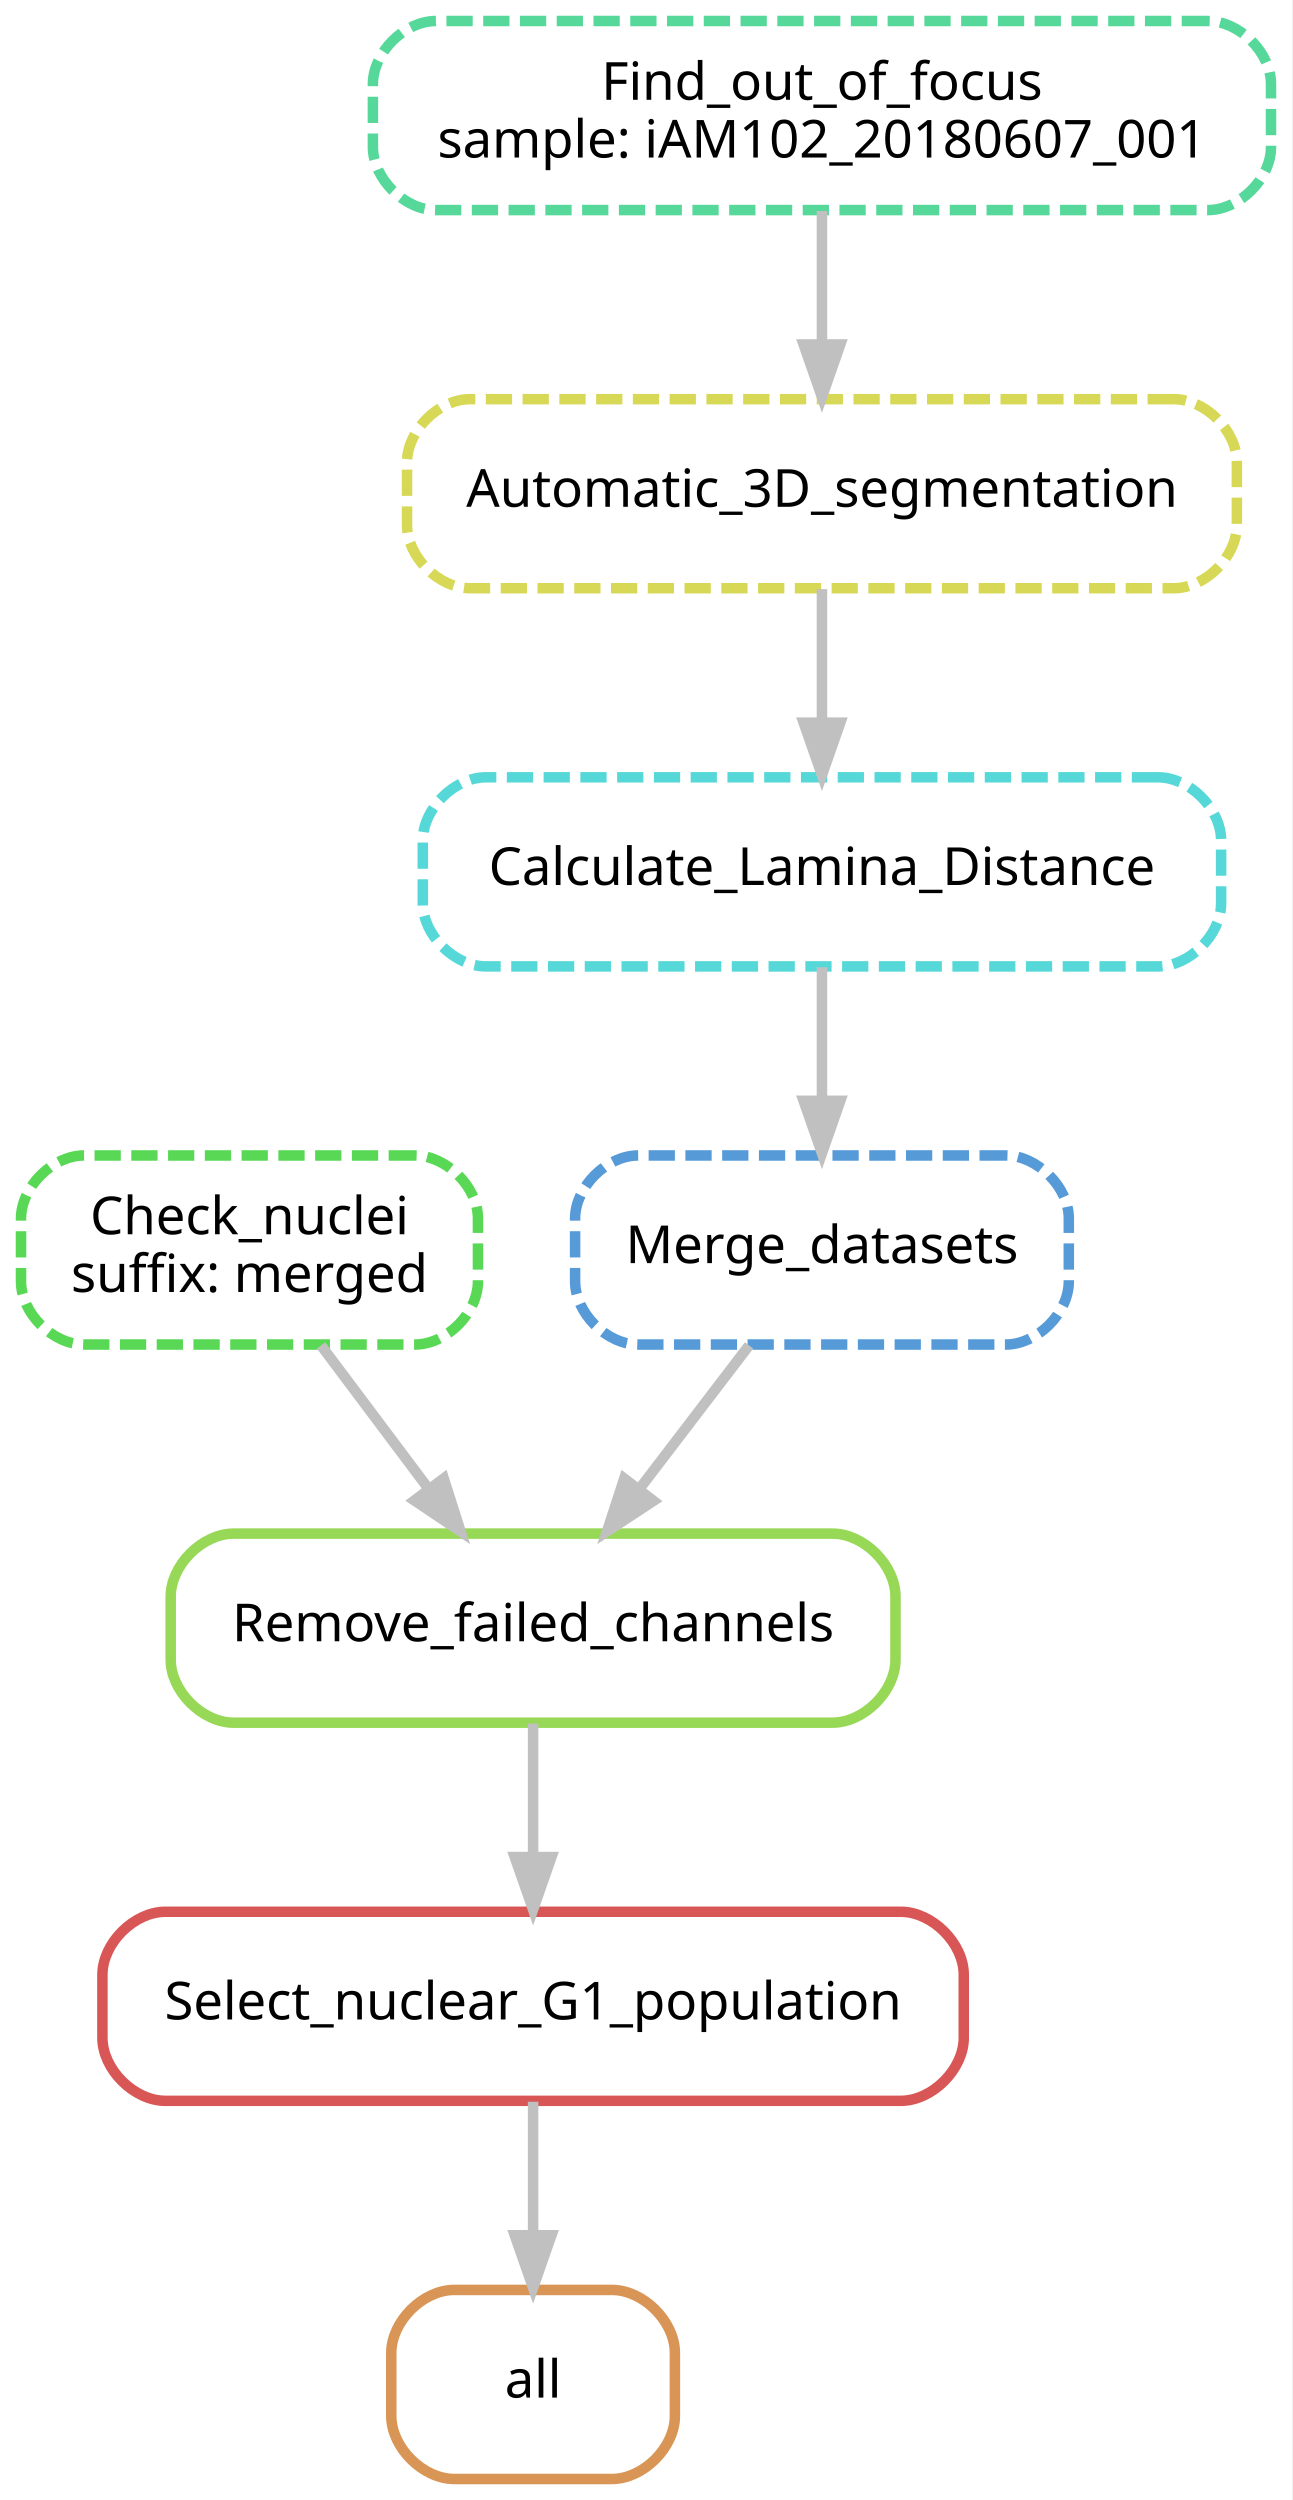
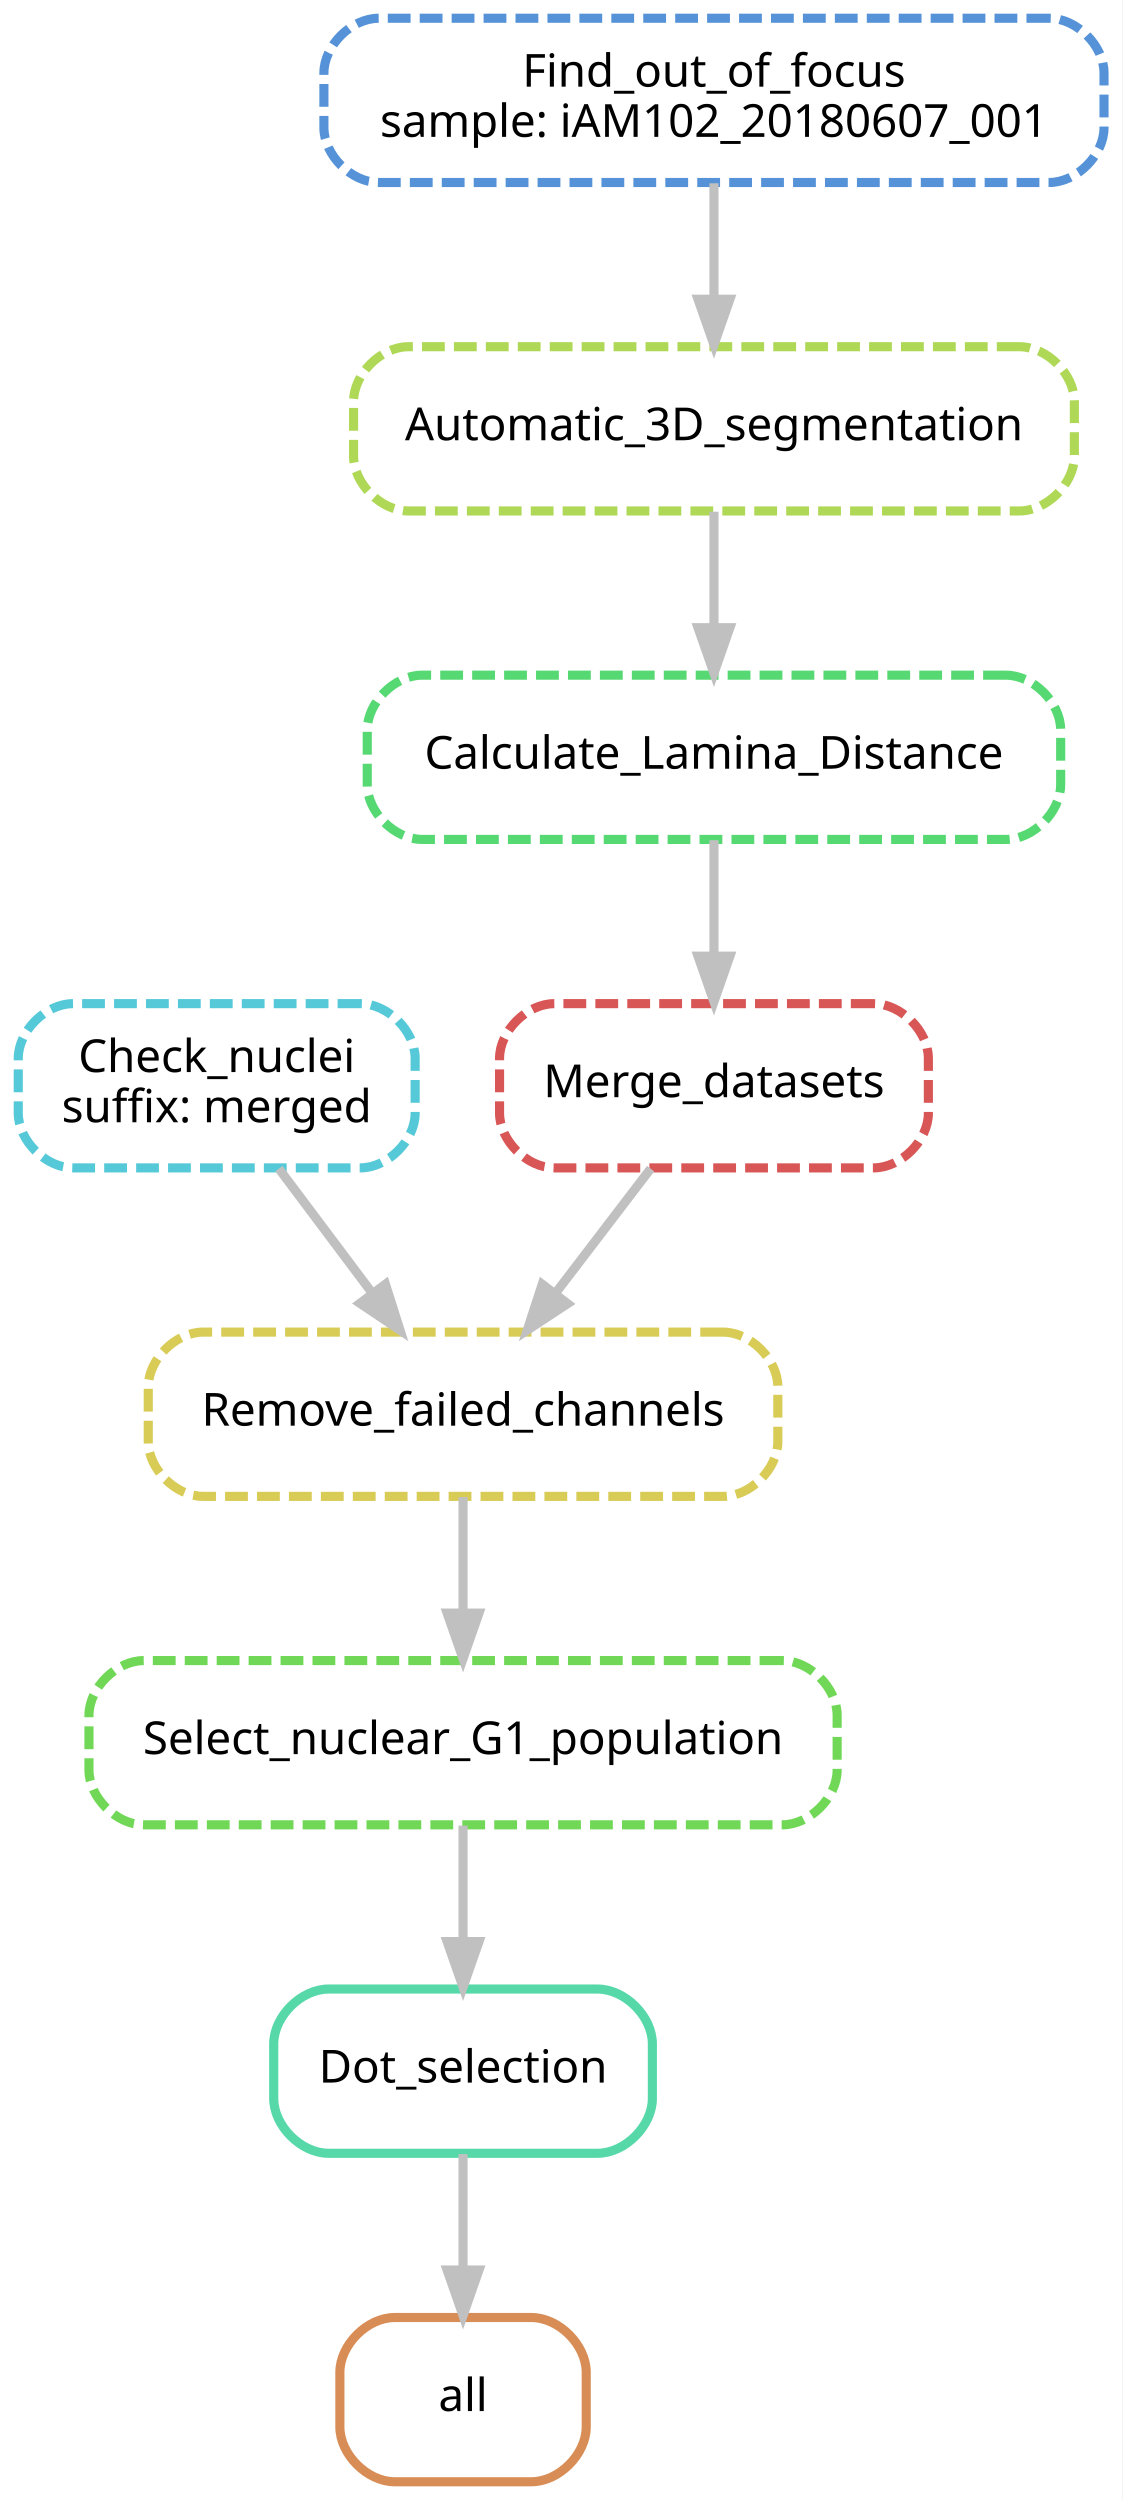
- <svg xmlns="http://www.w3.org/2000/svg" width="246pt" height="476pt" viewBox="0.00 0.00 246.00 476.00">
-   <g id="graph0" class="graph" transform="scale(1 1) rotate(0) translate(4 472)">
-     <polygon fill="#ffffff" stroke="transparent" points="-4,4 -4,-472 242,-472 242,4 -4,4" />
+ <svg xmlns="http://www.w3.org/2000/svg" width="246pt" height="548pt" viewBox="0.00 0.00 246.00 548.00">
+   <g id="graph0" class="graph" transform="scale(1 1) rotate(0) translate(4 544)">
+     <polygon fill="#ffffff" stroke="transparent" points="-4,4 -4,-544 242,-544 242,4 -4,4" />
    <g id="node1" class="node">
-       <path fill="none" stroke="#d89556" stroke-width="2" d="M112.5,-36C112.5,-36 82.5,-36 82.5,-36 76.5,-36 70.5,-30 70.5,-24 70.5,-24 70.5,-12 70.5,-12 70.5,-6 76.5,0 82.5,0 82.5,0 112.5,0 112.5,0 118.5,0 124.5,-6 124.5,-12 124.5,-12 124.5,-24 124.5,-24 124.5,-30 118.5,-36 112.5,-36" />
+       <path fill="none" stroke="#d88d56" stroke-width="2" d="M112.5,-36C112.5,-36 82.5,-36 82.5,-36 76.5,-36 70.5,-30 70.5,-24 70.5,-24 70.5,-12 70.5,-12 70.5,-6 76.5,0 82.5,0 82.5,0 112.5,0 112.5,0 118.5,0 124.5,-6 124.5,-12 124.5,-12 124.5,-24 124.5,-24 124.5,-30 118.5,-36 112.5,-36" />
      <text text-anchor="middle" x="97.5" y="-15.5" font-family="sans" font-size="10.00" fill="#000000">all</text>
    </g>
    <g id="node2" class="node">
-       <path fill="none" stroke="#d85656" stroke-width="2" d="M167.5,-108C167.5,-108 27.5,-108 27.5,-108 21.5,-108 15.5,-102 15.5,-96 15.5,-96 15.5,-84 15.5,-84 15.5,-78 21.5,-72 27.5,-72 27.5,-72 167.5,-72 167.5,-72 173.5,-72 179.5,-78 179.5,-84 179.5,-84 179.5,-96 179.5,-96 179.5,-102 173.5,-108 167.5,-108" />
-       <text text-anchor="middle" x="97.5" y="-87.5" font-family="sans" font-size="10.00" fill="#000000">Select_nuclear_G1_population</text>
+       <path fill="none" stroke="#56d8a9" stroke-width="2" d="M127,-108C127,-108 68,-108 68,-108 62,-108 56,-102 56,-96 56,-96 56,-84 56,-84 56,-78 62,-72 68,-72 68,-72 127,-72 127,-72 133,-72 139,-78 139,-84 139,-84 139,-96 139,-96 139,-102 133,-108 127,-108" />
+       <text text-anchor="middle" x="97.5" y="-87.5" font-family="sans" font-size="10.00" fill="#000000">Dot_selection</text>
    </g>
    <g id="edge1" class="edge">
      <path fill="none" stroke="#c0c0c0" stroke-width="2" d="M97.5,-71.831C97.5,-64.131 97.5,-54.974 97.5,-46.417" />
      <polygon fill="#c0c0c0" stroke="#c0c0c0" stroke-width="2" points="101,-46.413 97.5,-36.413 94,-46.413 101,-46.413" />
    </g>
    <g id="node3" class="node">
-       <path fill="none" stroke="#97d856" stroke-width="2" d="M154.5,-180C154.5,-180 40.5,-180 40.5,-180 34.5,-180 28.5,-174 28.5,-168 28.5,-168 28.5,-156 28.5,-156 28.5,-150 34.5,-144 40.5,-144 40.5,-144 154.5,-144 154.5,-144 160.5,-144 166.5,-150 166.5,-156 166.5,-156 166.5,-168 166.5,-168 166.5,-174 160.5,-180 154.5,-180" />
-       <text text-anchor="middle" x="97.5" y="-159.5" font-family="sans" font-size="10.00" fill="#000000">Remove_failed_channels</text>
+       <path fill="none" stroke="#70d856" stroke-width="2" stroke-dasharray="5,2" d="M167.5,-180C167.5,-180 27.5,-180 27.5,-180 21.5,-180 15.5,-174 15.5,-168 15.5,-168 15.5,-156 15.5,-156 15.5,-150 21.5,-144 27.5,-144 27.5,-144 167.5,-144 167.5,-144 173.5,-144 179.5,-150 179.5,-156 179.5,-156 179.5,-168 179.5,-168 179.5,-174 173.5,-180 167.5,-180" />
+       <text text-anchor="middle" x="97.5" y="-159.5" font-family="sans" font-size="10.00" fill="#000000">Select_nuclear_G1_population</text>
    </g>
    <g id="edge2" class="edge">
      <path fill="none" stroke="#c0c0c0" stroke-width="2" d="M97.5,-143.831C97.5,-136.131 97.5,-126.974 97.5,-118.417" />
      <polygon fill="#c0c0c0" stroke="#c0c0c0" stroke-width="2" points="101,-118.413 97.5,-108.413 94,-118.413 101,-118.413" />
    </g>
    <g id="node4" class="node">
-       <path fill="none" stroke="#59d856" stroke-width="2" stroke-dasharray="5,2" d="M75,-252C75,-252 12,-252 12,-252 6,-252 0,-246 0,-240 0,-240 0,-228 0,-228 0,-222 6,-216 12,-216 12,-216 75,-216 75,-216 81,-216 87,-222 87,-228 87,-228 87,-240 87,-240 87,-246 81,-252 75,-252" />
-       <text text-anchor="middle" x="43.5" y="-237" font-family="sans" font-size="10.00" fill="#000000">Check_nuclei</text>
-       <text text-anchor="middle" x="43.5" y="-226" font-family="sans" font-size="10.00" fill="#000000">suffix: merged</text>
+       <path fill="none" stroke="#d8cb56" stroke-width="2" stroke-dasharray="5,2" d="M154.5,-252C154.5,-252 40.5,-252 40.5,-252 34.5,-252 28.5,-246 28.5,-240 28.5,-240 28.5,-228 28.5,-228 28.5,-222 34.5,-216 40.5,-216 40.5,-216 154.5,-216 154.5,-216 160.5,-216 166.5,-222 166.5,-228 166.5,-228 166.5,-240 166.5,-240 166.5,-246 160.5,-252 154.5,-252" />
+       <text text-anchor="middle" x="97.5" y="-231.5" font-family="sans" font-size="10.00" fill="#000000">Remove_failed_channels</text>
    </g>
    <g id="edge3" class="edge">
-       <path fill="none" stroke="#c0c0c0" stroke-width="2" d="M57.127,-215.831C63.346,-207.539 70.832,-197.557 77.66,-188.453" />
-       <polygon fill="#c0c0c0" stroke="#c0c0c0" stroke-width="2" points="80.49,-190.513 83.69,-180.413 74.89,-186.313 80.49,-190.513" />
+       <path fill="none" stroke="#c0c0c0" stroke-width="2" d="M97.5,-215.831C97.5,-208.131 97.5,-198.974 97.5,-190.417" />
+       <polygon fill="#c0c0c0" stroke="#c0c0c0" stroke-width="2" points="101,-190.413 97.5,-180.413 94,-190.413 101,-190.413" />
    </g>
    <g id="node5" class="node">
-       <path fill="none" stroke="#569ad8" stroke-width="2" stroke-dasharray="5,2" d="M187.5,-252C187.5,-252 117.5,-252 117.5,-252 111.5,-252 105.5,-246 105.5,-240 105.5,-240 105.5,-228 105.5,-228 105.5,-222 111.5,-216 117.5,-216 117.5,-216 187.5,-216 187.5,-216 193.5,-216 199.5,-222 199.5,-228 199.5,-228 199.5,-240 199.5,-240 199.5,-246 193.5,-252 187.5,-252" />
-       <text text-anchor="middle" x="152.5" y="-231.5" font-family="sans" font-size="10.00" fill="#000000">Merge_datasets</text>
+       <path fill="none" stroke="#56c9d8" stroke-width="2" stroke-dasharray="5,2" d="M75,-324C75,-324 12,-324 12,-324 6,-324 0,-318 0,-312 0,-312 0,-300 0,-300 0,-294 6,-288 12,-288 12,-288 75,-288 75,-288 81,-288 87,-294 87,-300 87,-300 87,-312 87,-312 87,-318 81,-324 75,-324" />
+       <text text-anchor="middle" x="43.5" y="-309" font-family="sans" font-size="10.00" fill="#000000">Check_nuclei</text>
+       <text text-anchor="middle" x="43.5" y="-298" font-family="sans" font-size="10.00" fill="#000000">suffix: merged</text>
    </g>
    <g id="edge4" class="edge">
-       <path fill="none" stroke="#c0c0c0" stroke-width="2" d="M138.621,-215.831C132.286,-207.539 124.662,-197.557 117.707,-188.453" />
-       <polygon fill="#c0c0c0" stroke="#c0c0c0" stroke-width="2" points="120.418,-186.235 111.566,-180.413 114.855,-190.485 120.418,-186.235" />
+       <path fill="none" stroke="#c0c0c0" stroke-width="2" d="M57.127,-287.831C63.346,-279.539 70.832,-269.557 77.66,-260.453" />
+       <polygon fill="#c0c0c0" stroke="#c0c0c0" stroke-width="2" points="80.49,-262.513 83.69,-252.413 74.89,-258.313 80.49,-262.513" />
    </g>
    <g id="node6" class="node">
-       <path fill="none" stroke="#56d8d8" stroke-width="2" stroke-dasharray="5,2" d="M216.5,-324C216.5,-324 88.5,-324 88.5,-324 82.5,-324 76.5,-318 76.5,-312 76.5,-312 76.5,-300 76.5,-300 76.5,-294 82.5,-288 88.5,-288 88.5,-288 216.5,-288 216.5,-288 222.5,-288 228.5,-294 228.5,-300 228.5,-300 228.5,-312 228.5,-312 228.5,-318 222.5,-324 216.5,-324" />
-       <text text-anchor="middle" x="152.5" y="-303.5" font-family="sans" font-size="10.00" fill="#000000">Calculate_Lamina_Distance</text>
+       <path fill="none" stroke="#d85656" stroke-width="2" stroke-dasharray="5,2" d="M187.5,-324C187.5,-324 117.5,-324 117.5,-324 111.5,-324 105.5,-318 105.5,-312 105.5,-312 105.5,-300 105.5,-300 105.5,-294 111.5,-288 117.5,-288 117.5,-288 187.5,-288 187.5,-288 193.5,-288 199.5,-294 199.5,-300 199.5,-300 199.5,-312 199.5,-312 199.5,-318 193.5,-324 187.5,-324" />
+       <text text-anchor="middle" x="152.5" y="-303.5" font-family="sans" font-size="10.00" fill="#000000">Merge_datasets</text>
    </g>
    <g id="edge5" class="edge">
-       <path fill="none" stroke="#c0c0c0" stroke-width="2" d="M152.5,-287.831C152.5,-280.131 152.5,-270.974 152.5,-262.417" />
-       <polygon fill="#c0c0c0" stroke="#c0c0c0" stroke-width="2" points="156,-262.413 152.5,-252.413 149,-262.413 156,-262.413" />
+       <path fill="none" stroke="#c0c0c0" stroke-width="2" d="M138.621,-287.831C132.286,-279.539 124.662,-269.557 117.707,-260.453" />
+       <polygon fill="#c0c0c0" stroke="#c0c0c0" stroke-width="2" points="120.418,-258.235 111.566,-252.413 114.855,-262.485 120.418,-258.235" />
    </g>
    <g id="node7" class="node">
-       <path fill="none" stroke="#d6d856" stroke-width="2" stroke-dasharray="5,2" d="M219.5,-396C219.5,-396 85.5,-396 85.5,-396 79.5,-396 73.5,-390 73.5,-384 73.5,-384 73.5,-372 73.5,-372 73.5,-366 79.5,-360 85.5,-360 85.5,-360 219.5,-360 219.5,-360 225.5,-360 231.5,-366 231.5,-372 231.5,-372 231.5,-384 231.5,-384 231.5,-390 225.5,-396 219.5,-396" />
-       <text text-anchor="middle" x="152.5" y="-375.5" font-family="sans" font-size="10.00" fill="#000000">Automatic_3D_segmentation</text>
+       <path fill="none" stroke="#56d873" stroke-width="2" stroke-dasharray="5,2" d="M216.5,-396C216.5,-396 88.5,-396 88.5,-396 82.5,-396 76.5,-390 76.5,-384 76.5,-384 76.5,-372 76.5,-372 76.5,-366 82.5,-360 88.5,-360 88.5,-360 216.5,-360 216.5,-360 222.5,-360 228.5,-366 228.5,-372 228.5,-372 228.5,-384 228.5,-384 228.5,-390 222.5,-396 216.5,-396" />
+       <text text-anchor="middle" x="152.5" y="-375.5" font-family="sans" font-size="10.00" fill="#000000">Calculate_Lamina_Distance</text>
    </g>
    <g id="edge6" class="edge">
      <path fill="none" stroke="#c0c0c0" stroke-width="2" d="M152.5,-359.831C152.5,-352.131 152.5,-342.974 152.5,-334.417" />
      <polygon fill="#c0c0c0" stroke="#c0c0c0" stroke-width="2" points="156,-334.413 152.5,-324.413 149,-334.413 156,-334.413" />
    </g>
    <g id="node8" class="node">
-       <path fill="none" stroke="#56d89a" stroke-width="2" stroke-dasharray="5,2" d="M226,-468C226,-468 79,-468 79,-468 73,-468 67,-462 67,-456 67,-456 67,-444 67,-444 67,-438 73,-432 79,-432 79,-432 226,-432 226,-432 232,-432 238,-438 238,-444 238,-444 238,-456 238,-456 238,-462 232,-468 226,-468" />
-       <text text-anchor="middle" x="152.5" y="-453" font-family="sans" font-size="10.00" fill="#000000">Find_out_of_focus</text>
-       <text text-anchor="middle" x="152.5" y="-442" font-family="sans" font-size="10.00" fill="#000000">sample: iAM102_20180607_001</text>
+       <path fill="none" stroke="#afd856" stroke-width="2" stroke-dasharray="5,2" d="M219.5,-468C219.5,-468 85.5,-468 85.5,-468 79.5,-468 73.5,-462 73.5,-456 73.5,-456 73.5,-444 73.5,-444 73.5,-438 79.5,-432 85.5,-432 85.5,-432 219.5,-432 219.5,-432 225.5,-432 231.5,-438 231.5,-444 231.5,-444 231.5,-456 231.5,-456 231.5,-462 225.5,-468 219.5,-468" />
+       <text text-anchor="middle" x="152.5" y="-447.5" font-family="sans" font-size="10.00" fill="#000000">Automatic_3D_segmentation</text>
    </g>
    <g id="edge7" class="edge">
      <path fill="none" stroke="#c0c0c0" stroke-width="2" d="M152.5,-431.831C152.5,-424.131 152.5,-414.974 152.5,-406.417" />
      <polygon fill="#c0c0c0" stroke="#c0c0c0" stroke-width="2" points="156,-406.413 152.5,-396.413 149,-406.413 156,-406.413" />
    </g>
+     <g id="node9" class="node">
+       <path fill="none" stroke="#5692d8" stroke-width="2" stroke-dasharray="5,2" d="M226,-540C226,-540 79,-540 79,-540 73,-540 67,-534 67,-528 67,-528 67,-516 67,-516 67,-510 73,-504 79,-504 79,-504 226,-504 226,-504 232,-504 238,-510 238,-516 238,-516 238,-528 238,-528 238,-534 232,-540 226,-540" />
+       <text text-anchor="middle" x="152.5" y="-525" font-family="sans" font-size="10.00" fill="#000000">Find_out_of_focus</text>
+       <text text-anchor="middle" x="152.5" y="-514" font-family="sans" font-size="10.00" fill="#000000">sample: iAM102_20180607_001</text>
+     </g>
+     <g id="edge8" class="edge">
+       <path fill="none" stroke="#c0c0c0" stroke-width="2" d="M152.5,-503.831C152.5,-496.131 152.5,-486.974 152.5,-478.417" />
+       <polygon fill="#c0c0c0" stroke="#c0c0c0" stroke-width="2" points="156,-478.413 152.5,-468.413 149,-478.413 156,-478.413" />
+     </g>
  </g>
</svg>
